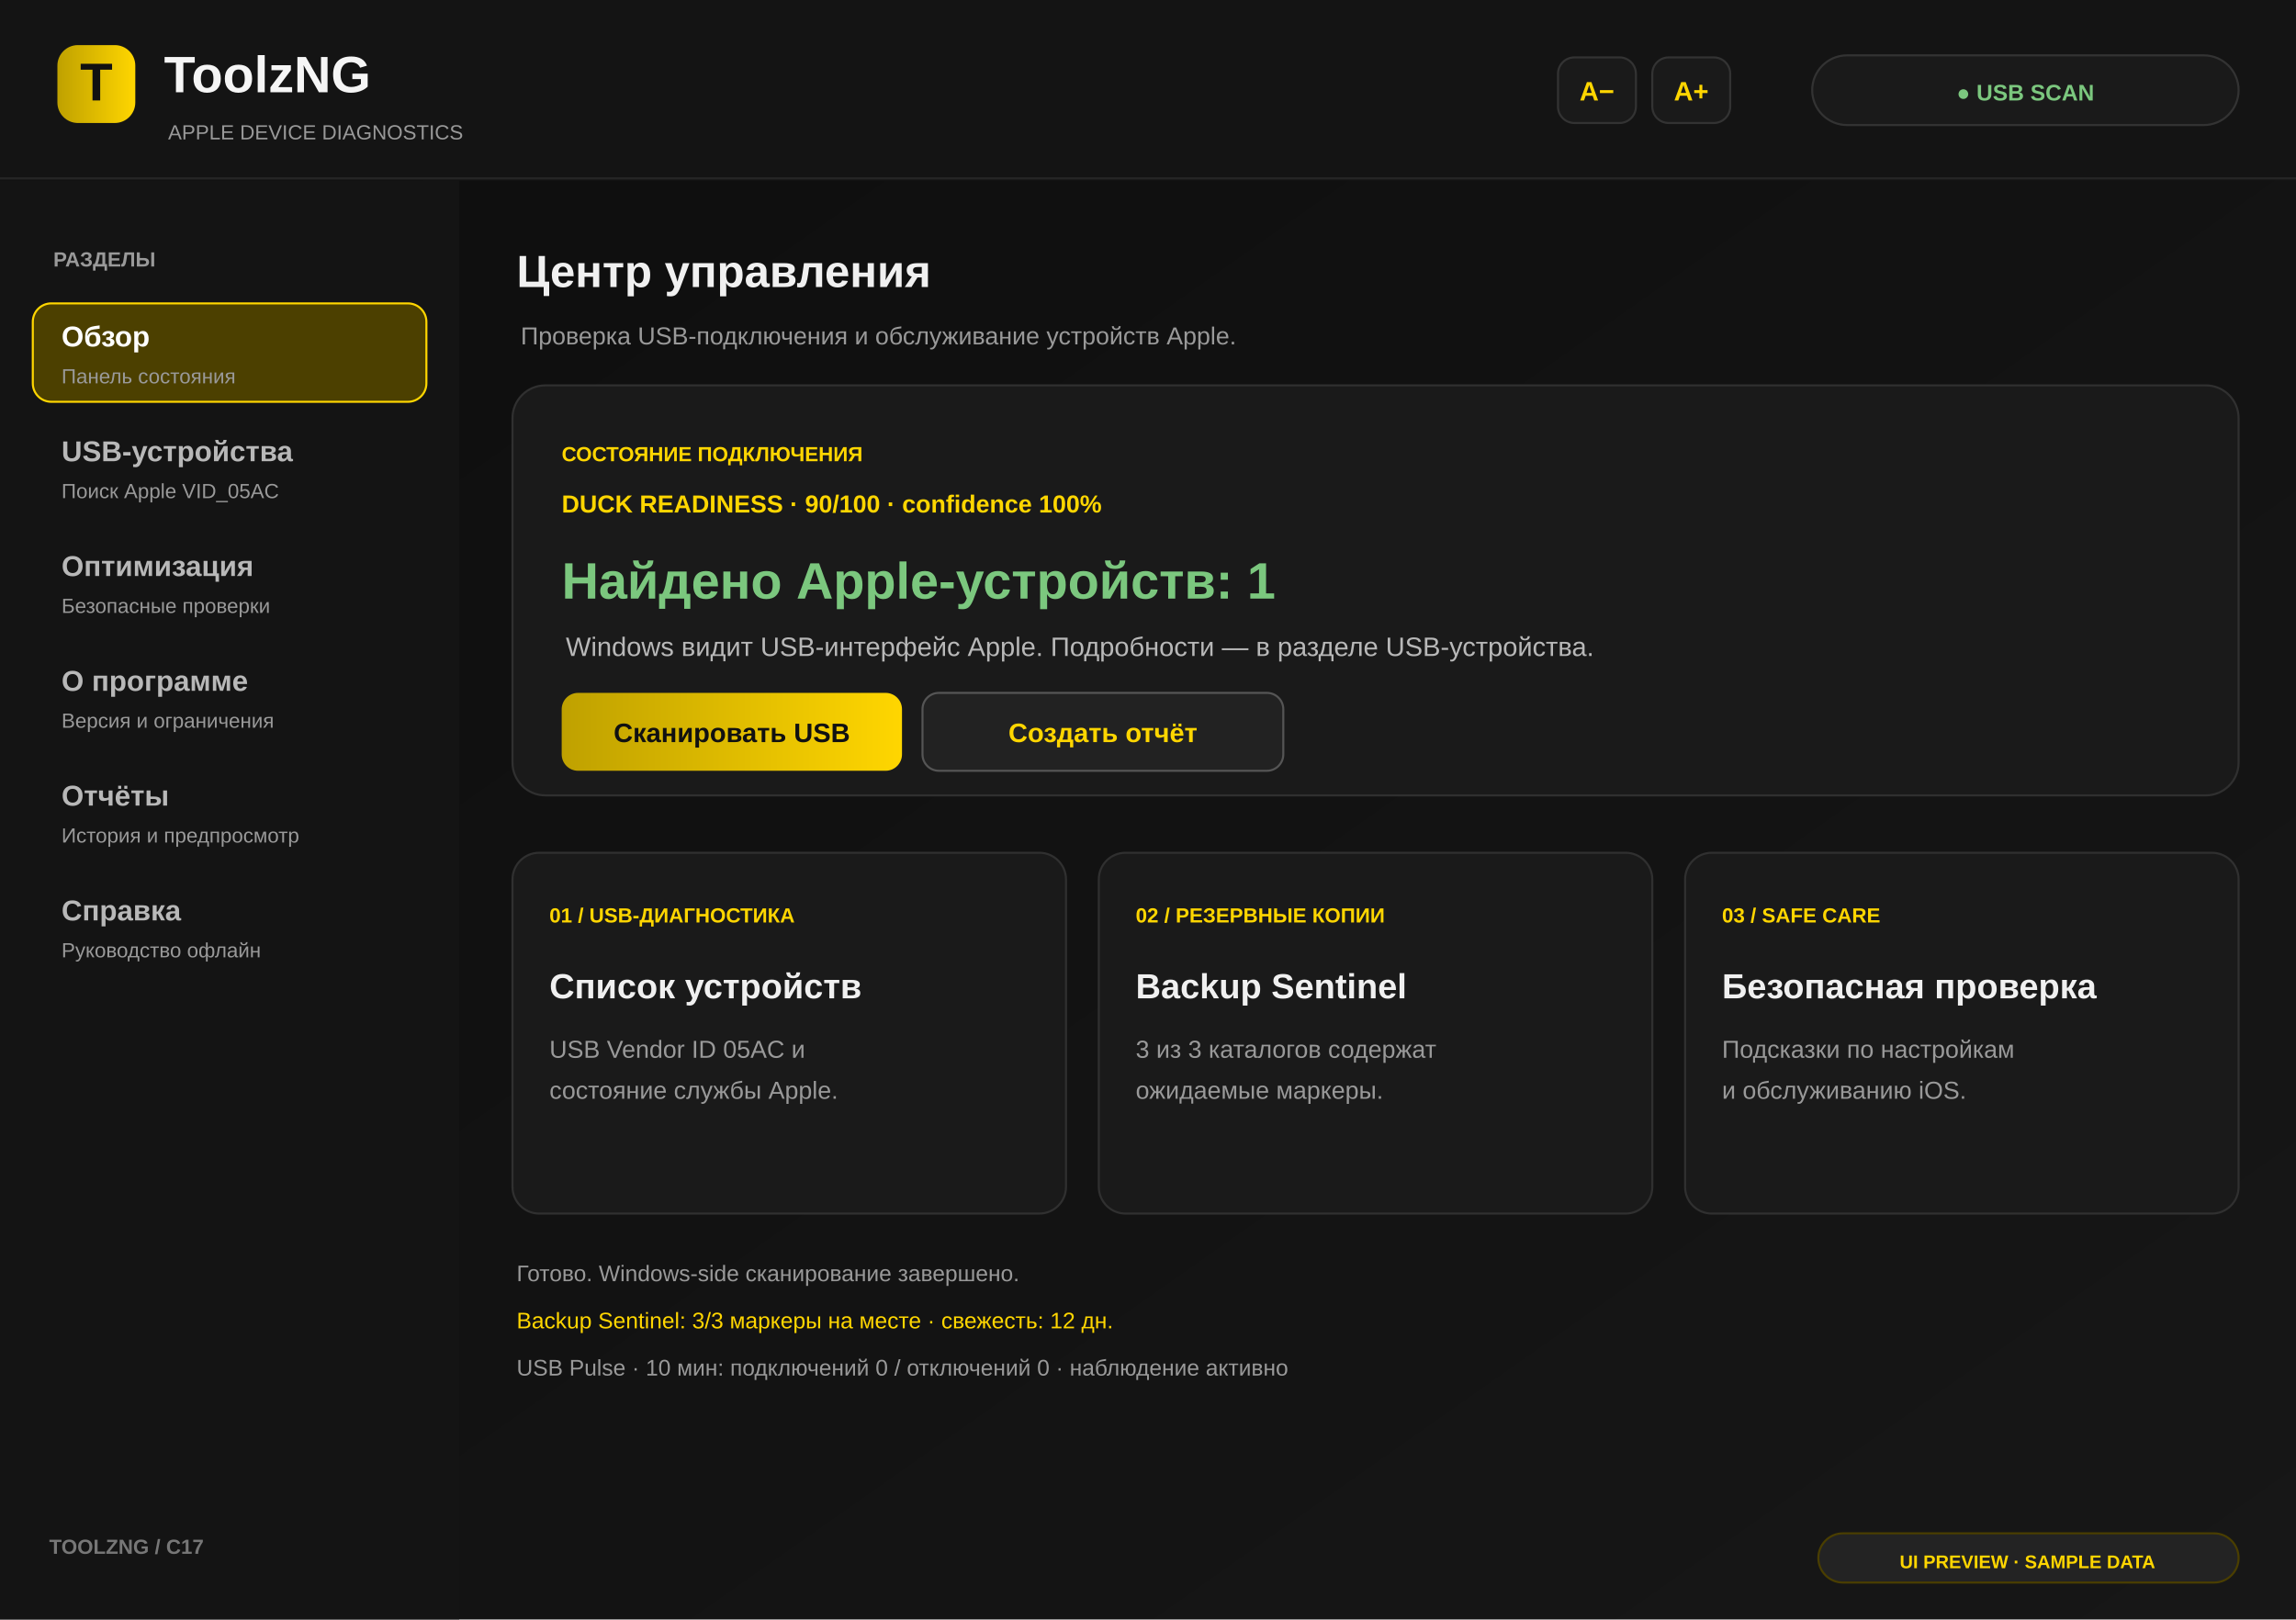
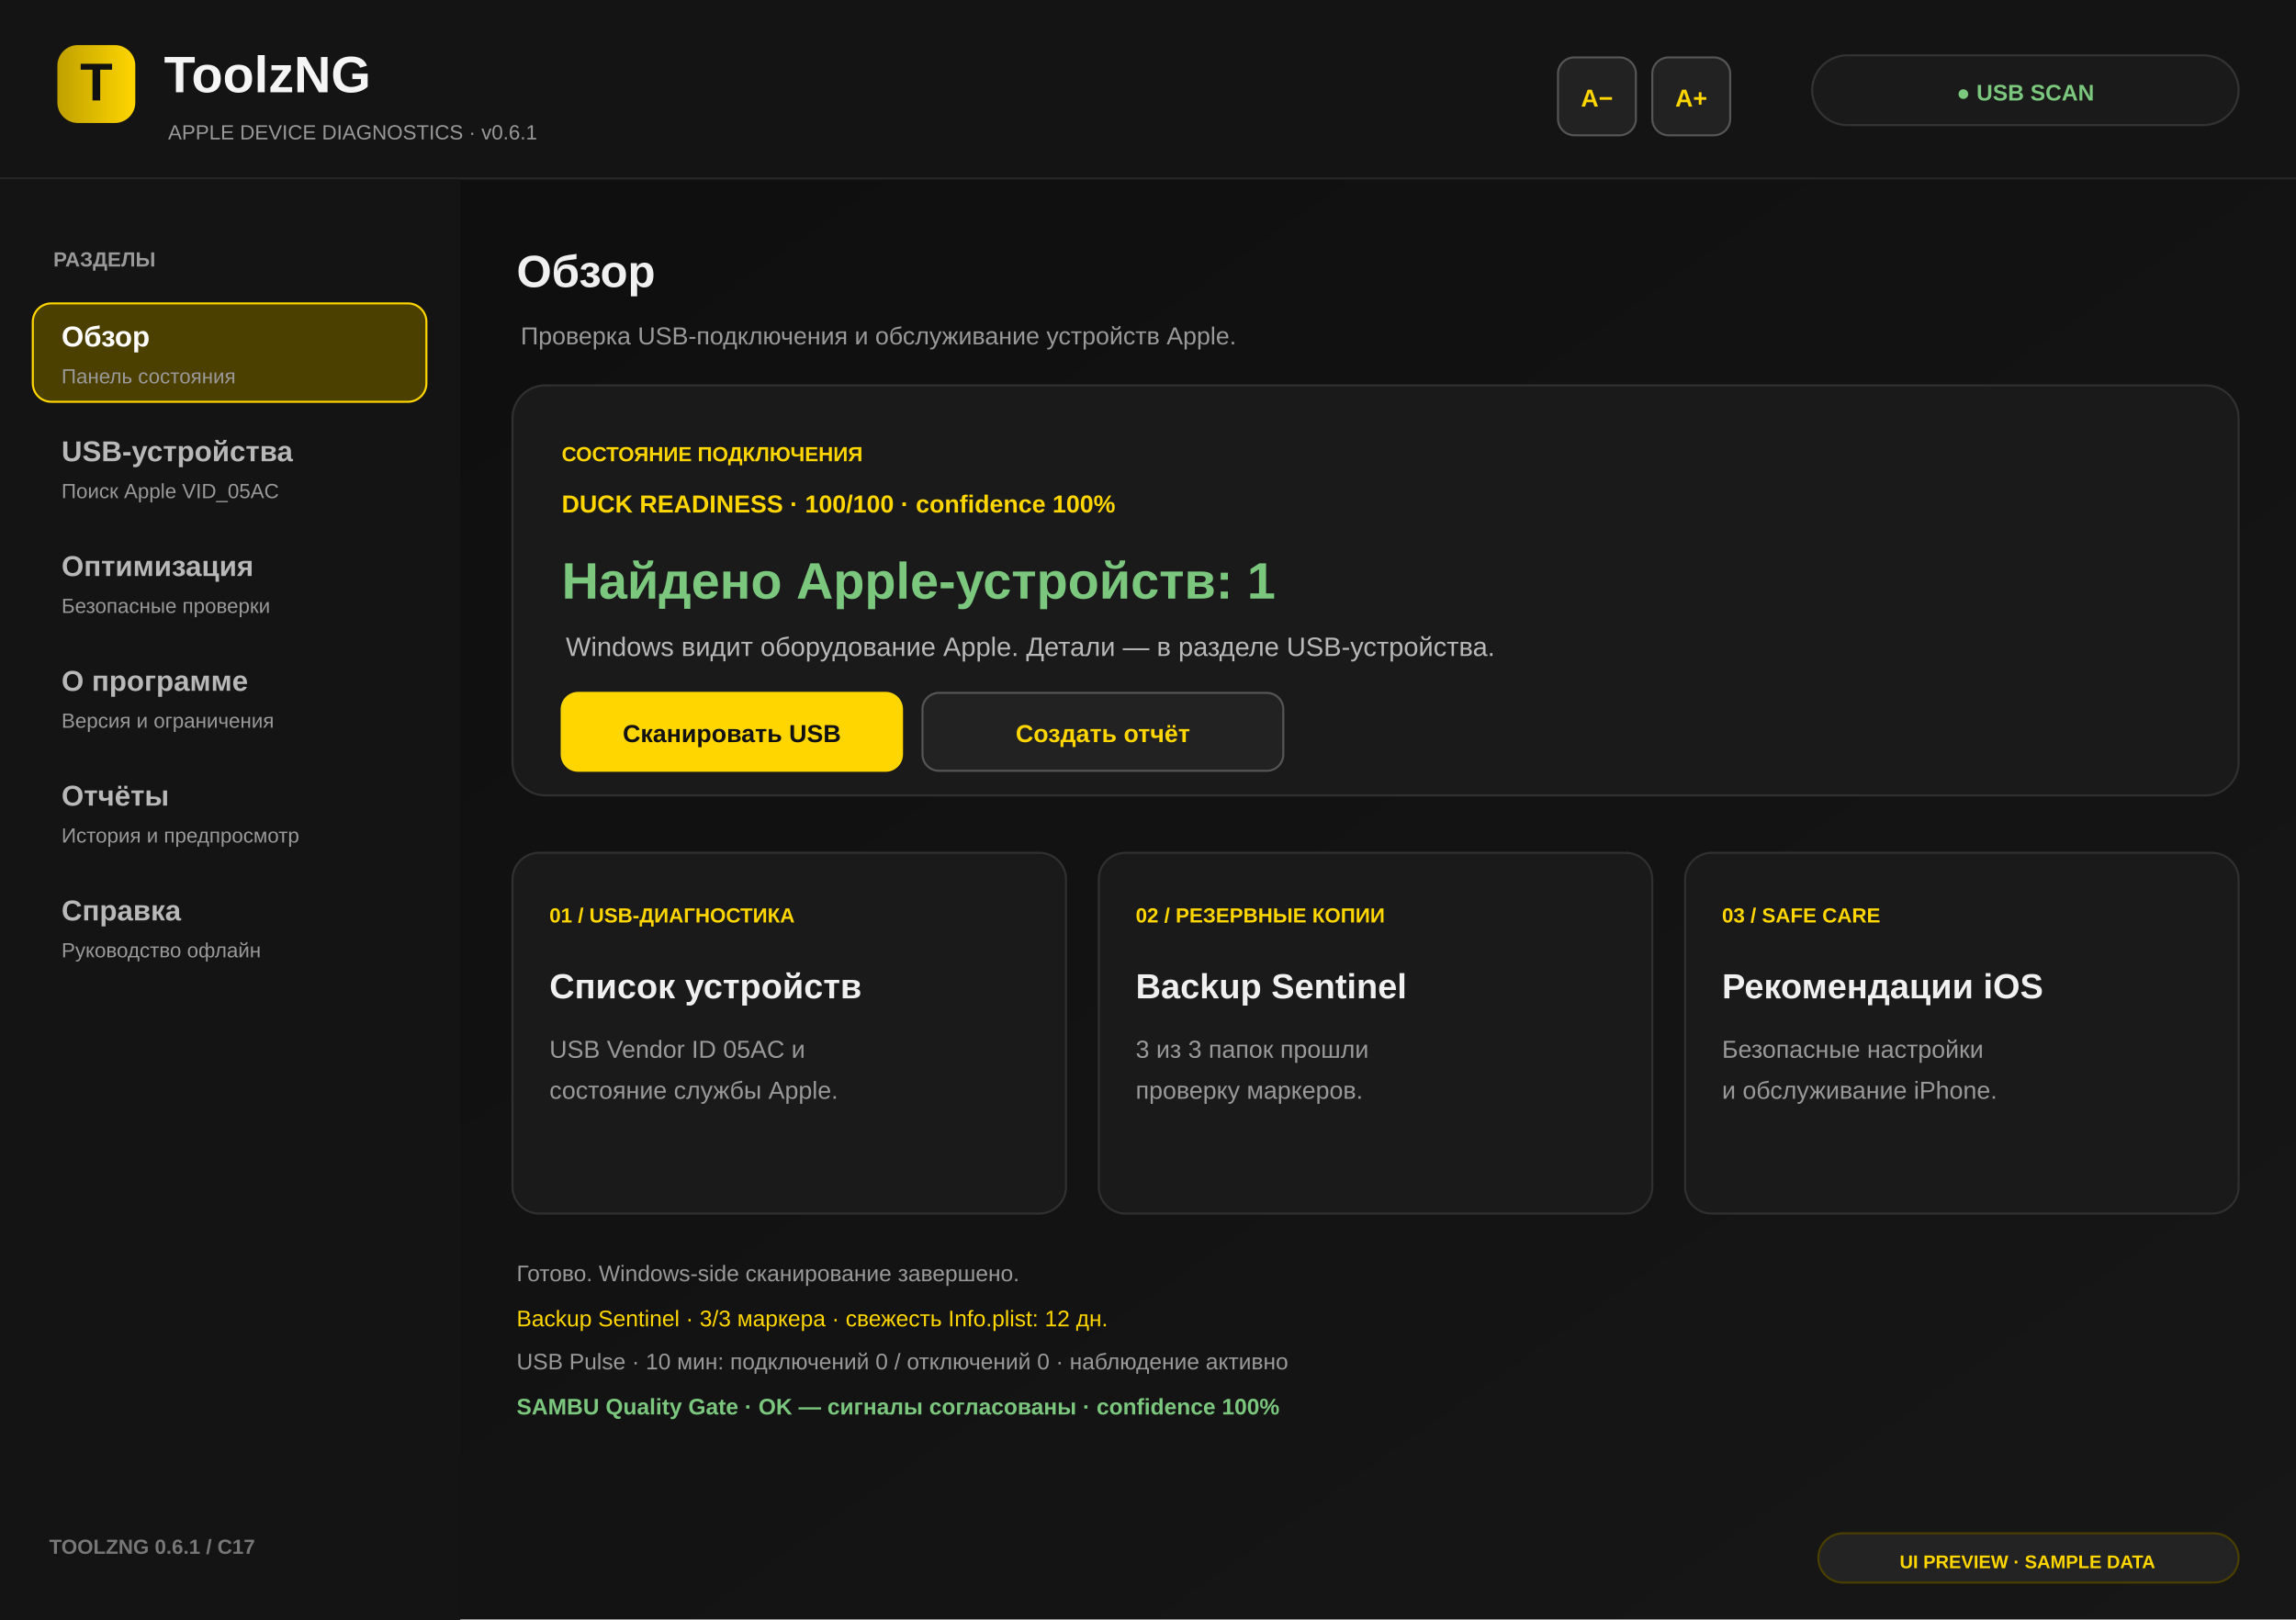
<svg xmlns="http://www.w3.org/2000/svg" width="1120" height="790" viewBox="0 0 1120 790" role="img" aria-labelledby="title desc">
  <defs>
    <linearGradient id="bg" x1="0" y1="0" x2="1" y2="1">
      <stop offset="0" stop-color="#0D0D0D" />
      <stop offset="1" stop-color="#171717" />
    </linearGradient>
    <linearGradient id="gold" x1="0" y1="0" x2="1" y2="0">
      <stop offset="0" stop-color="#BFA100" />
      <stop offset="1" stop-color="#FFD600" />
    </linearGradient>
  </defs>
-   <rect x="0" y="0" width="1120" height="790" rx="0" fill="url(#bg)" stroke="none" />
-   <rect x="0" y="0" width="1120" height="88" rx="0" fill="#141414" stroke="none" />
+   <rect width="1120" height="790" fill="url(#bg)" />
+   <rect x="0" y="0" width="1120" height="88" fill="#141414" />
  <rect x="28" y="22" width="38" height="38" rx="10" fill="url(#gold)" stroke="none" />
  <text x="47" y="49" font-family="Segoe UI,Arial,sans-serif" font-size="26" font-weight="800" fill="#111111" text-anchor="middle">T</text>
  <text x="80" y="45" font-family="Segoe UI,Arial,sans-serif" font-size="25" font-weight="700" fill="#F5F5F5" text-anchor="start">ToolzNG</text>
-   <text x="82" y="68" font-family="Segoe UI,Arial,sans-serif" font-size="10" font-weight="500" fill="#999999" text-anchor="start">APPLE DEVICE DIAGNOSTICS</text>
-   <rect x="760" y="28" width="38" height="32" rx="8" fill="#1A1A1A" stroke="#333333" />
-   <text x="779" y="49" font-family="Segoe UI,Arial,sans-serif" font-size="13" font-weight="700" fill="#FFD600" text-anchor="middle">A−</text>
-   <rect x="806" y="28" width="38" height="32" rx="8" fill="#1A1A1A" stroke="#333333" />
-   <text x="825" y="49" font-family="Segoe UI,Arial,sans-serif" font-size="13" font-weight="700" fill="#FFD600" text-anchor="middle">A+</text>
+   <text x="82" y="68" font-family="Segoe UI,Arial,sans-serif" font-size="10" font-weight="500" fill="#999999" text-anchor="start">APPLE DEVICE DIAGNOSTICS  ·  v0.6.1</text>
+   <rect x="760" y="28" width="38" height="38" rx="8" fill="#222222" stroke="#555555" />
+   <text x="779" y="52" font-family="Segoe UI,Arial,sans-serif" font-size="12" font-weight="700" fill="#FFD600" text-anchor="middle">A−</text>
+   <rect x="806" y="28" width="38" height="38" rx="8" fill="#222222" stroke="#555555" />
+   <text x="825" y="52" font-family="Segoe UI,Arial,sans-serif" font-size="12" font-weight="700" fill="#FFD600" text-anchor="middle">A+</text>
  <rect x="884" y="27" width="208" height="34" rx="17" fill="#1A1A1A" stroke="#333333" />
  <text x="988" y="49" font-family="Segoe UI,Arial,sans-serif" font-size="11" font-weight="700" fill="#7BC77E" text-anchor="middle">●  USB SCAN</text>
-   <line x1="0" y1="87" x2="1120" y2="87" stroke="#262626" />
-   <rect x="0" y="88" width="224" height="702" rx="0" fill="#141414" stroke="none" />
+   <line x1="0" y1="87" x2="1120" y2="87" stroke="#262626" stroke-width="1" />
+   <rect x="0" y="88" width="224" height="702" rx="0" fill="#141414" stroke="#141414" />
  <text x="26" y="130" font-family="Segoe UI,Arial,sans-serif" font-size="10" font-weight="700" fill="#999999" text-anchor="start">РАЗДЕЛЫ</text>
  <rect x="16" y="148" width="192" height="48" rx="9" fill="#4C4000" stroke="#FFD600" />
  <text x="30" y="169" font-family="Segoe UI,Arial,sans-serif" font-size="14" font-weight="600" fill="#FFFFFF" text-anchor="start">Обзор</text>
  <text x="30" y="187" font-family="Segoe UI,Arial,sans-serif" font-size="10" font-weight="400" fill="#999999" text-anchor="start">Панель состояния</text>
  <rect x="16" y="204" width="192" height="48" rx="9" fill="#141414" stroke="#141414" />
  <text x="30" y="225" font-family="Segoe UI,Arial,sans-serif" font-size="14" font-weight="600" fill="#B8B8B8" text-anchor="start">USB-устройства</text>
  <text x="30" y="243" font-family="Segoe UI,Arial,sans-serif" font-size="10" font-weight="400" fill="#999999" text-anchor="start">Поиск Apple VID_05AC</text>
  <rect x="16" y="260" width="192" height="48" rx="9" fill="#141414" stroke="#141414" />
  <text x="30" y="281" font-family="Segoe UI,Arial,sans-serif" font-size="14" font-weight="600" fill="#B8B8B8" text-anchor="start">Оптимизация</text>
  <text x="30" y="299" font-family="Segoe UI,Arial,sans-serif" font-size="10" font-weight="400" fill="#999999" text-anchor="start">Безопасные проверки</text>
  <rect x="16" y="316" width="192" height="48" rx="9" fill="#141414" stroke="#141414" />
  <text x="30" y="337" font-family="Segoe UI,Arial,sans-serif" font-size="14" font-weight="600" fill="#B8B8B8" text-anchor="start">О программе</text>
  <text x="30" y="355" font-family="Segoe UI,Arial,sans-serif" font-size="10" font-weight="400" fill="#999999" text-anchor="start">Версия и ограничения</text>
  <rect x="16" y="372" width="192" height="48" rx="9" fill="#141414" stroke="#141414" />
  <text x="30" y="393" font-family="Segoe UI,Arial,sans-serif" font-size="14" font-weight="600" fill="#B8B8B8" text-anchor="start">Отчёты</text>
  <text x="30" y="411" font-family="Segoe UI,Arial,sans-serif" font-size="10" font-weight="400" fill="#999999" text-anchor="start">История и предпросмотр</text>
  <rect x="16" y="428" width="192" height="48" rx="9" fill="#141414" stroke="#141414" />
  <text x="30" y="449" font-family="Segoe UI,Arial,sans-serif" font-size="14" font-weight="600" fill="#B8B8B8" text-anchor="start">Справка</text>
  <text x="30" y="467" font-family="Segoe UI,Arial,sans-serif" font-size="10" font-weight="400" fill="#999999" text-anchor="start">Руководство офлайн</text>
-   <text x="24" y="758" font-family="Segoe UI,Arial,sans-serif" font-size="10" font-weight="600" fill="#777777" text-anchor="start">TOOLZNG  /  C17</text>
-   <text x="252" y="140" font-family="Segoe UI,Arial,sans-serif" font-size="22" font-weight="700" fill="#F0F0F0" text-anchor="start">Центр управления</text>
+   <text x="24" y="758" font-family="Segoe UI,Arial,sans-serif" font-size="10" font-weight="600" fill="#777777" text-anchor="start">TOOLZNG  0.6.1  /  C17</text>
+   <text x="252" y="140" font-family="Segoe UI,Arial,sans-serif" font-size="22" font-weight="700" fill="#F0F0F0" text-anchor="start">Обзор</text>
  <text x="254" y="168" font-family="Segoe UI,Arial,sans-serif" font-size="12" font-weight="400" fill="#999999" text-anchor="start">Проверка USB-подключения и обслуживание устройств Apple.</text>
  <rect x="250" y="188" width="842" height="200" rx="16" fill="#1A1A1A" stroke="#303030" />
  <text x="274" y="225" font-family="Segoe UI,Arial,sans-serif" font-size="10" font-weight="700" fill="#FFD600" text-anchor="start">СОСТОЯНИЕ ПОДКЛЮЧЕНИЯ</text>
-   <text x="274" y="250" font-family="Segoe UI,Arial,sans-serif" font-size="12" font-weight="600" fill="#FFD600" text-anchor="start">DUCK READINESS · 90/100 · confidence 100%</text>
+   <text x="274" y="250" font-family="Segoe UI,Arial,sans-serif" font-size="12" font-weight="600" fill="#FFD600" text-anchor="start">DUCK READINESS  ·  100/100  ·  confidence 100%</text>
  <text x="274" y="292" font-family="Segoe UI,Arial,sans-serif" font-size="25" font-weight="700" fill="#7BC77E" text-anchor="start">Найдено Apple-устройств: 1</text>
-   <text x="276" y="320" font-family="Segoe UI,Arial,sans-serif" font-size="13" font-weight="400" fill="#B8B8B8" text-anchor="start">Windows видит USB-интерфейс Apple. Подробности — в разделе USB-устройства.</text>
-   <rect x="274" y="338" width="166" height="38" rx="8" fill="url(#gold)" stroke="none" />
-   <text x="357" y="362" font-family="Segoe UI,Arial,sans-serif" font-size="13" font-weight="700" fill="#111111" text-anchor="middle">Сканировать USB</text>
+   <text x="276" y="320" font-family="Segoe UI,Arial,sans-serif" font-size="13" font-weight="400" fill="#B8B8B8" text-anchor="start">Windows видит оборудование Apple. Детали — в разделе USB-устройства.</text>
+   <rect x="274" y="338" width="166" height="38" rx="8" fill="#FFD600" stroke="#FFD600" />
+   <text x="357" y="362" font-family="Segoe UI,Arial,sans-serif" font-size="12" font-weight="700" fill="#111111" text-anchor="middle">Сканировать USB</text>
  <rect x="450" y="338" width="176" height="38" rx="8" fill="#222222" stroke="#555555" />
-   <text x="538" y="362" font-family="Segoe UI,Arial,sans-serif" font-size="13" font-weight="700" fill="#FFD600" text-anchor="middle">Создать отчёт</text>
+   <text x="538" y="362" font-family="Segoe UI,Arial,sans-serif" font-size="12" font-weight="700" fill="#FFD600" text-anchor="middle">Создать отчёт</text>
  <rect x="250" y="416" width="270" height="176" rx="13" fill="#1A1A1A" stroke="#303030" />
  <rect x="536" y="416" width="270" height="176" rx="13" fill="#1A1A1A" stroke="#303030" />
  <rect x="822" y="416" width="270" height="176" rx="13" fill="#1A1A1A" stroke="#303030" />
-   <text x="268" y="450" font-family="Segoe UI,Arial,sans-serif" font-size="10" font-weight="700" fill="#FFD600" text-anchor="start">01 / USB-ДИАГНОСТИКА</text>
+   <text x="268" y="450" font-family="Segoe UI,Arial,sans-serif" font-size="10" font-weight="700" fill="#FFD600" text-anchor="start">01  /  USB-ДИАГНОСТИКА</text>
  <text x="268" y="487" font-family="Segoe UI,Arial,sans-serif" font-size="17" font-weight="650" fill="#F0F0F0" text-anchor="start">Список устройств</text>
  <text x="268" y="516" font-family="Segoe UI,Arial,sans-serif" font-size="12" font-weight="400" fill="#999999" text-anchor="start">USB Vendor ID 05AC и</text>
  <text x="268" y="536" font-family="Segoe UI,Arial,sans-serif" font-size="12" font-weight="400" fill="#999999" text-anchor="start">состояние службы Apple.</text>
-   <text x="554" y="450" font-family="Segoe UI,Arial,sans-serif" font-size="10" font-weight="700" fill="#FFD600" text-anchor="start">02 / РЕЗЕРВНЫЕ КОПИИ</text>
+   <text x="554" y="450" font-family="Segoe UI,Arial,sans-serif" font-size="10" font-weight="700" fill="#FFD600" text-anchor="start">02  /  РЕЗЕРВНЫЕ КОПИИ</text>
  <text x="554" y="487" font-family="Segoe UI,Arial,sans-serif" font-size="17" font-weight="650" fill="#F0F0F0" text-anchor="start">Backup Sentinel</text>
-   <text x="554" y="516" font-family="Segoe UI,Arial,sans-serif" font-size="12" font-weight="400" fill="#999999" text-anchor="start">3 из 3 каталогов содержат</text>
-   <text x="554" y="536" font-family="Segoe UI,Arial,sans-serif" font-size="12" font-weight="400" fill="#999999" text-anchor="start">ожидаемые маркеры.</text>
-   <text x="840" y="450" font-family="Segoe UI,Arial,sans-serif" font-size="10" font-weight="700" fill="#FFD600" text-anchor="start">03 / SAFE CARE</text>
-   <text x="840" y="487" font-family="Segoe UI,Arial,sans-serif" font-size="17" font-weight="650" fill="#F0F0F0" text-anchor="start">Безопасная проверка</text>
-   <text x="840" y="516" font-family="Segoe UI,Arial,sans-serif" font-size="12" font-weight="400" fill="#999999" text-anchor="start">Подсказки по настройкам</text>
-   <text x="840" y="536" font-family="Segoe UI,Arial,sans-serif" font-size="12" font-weight="400" fill="#999999" text-anchor="start">и обслуживанию iOS.</text>
+   <text x="554" y="516" font-family="Segoe UI,Arial,sans-serif" font-size="12" font-weight="400" fill="#999999" text-anchor="start">3 из 3 папок прошли</text>
+   <text x="554" y="536" font-family="Segoe UI,Arial,sans-serif" font-size="12" font-weight="400" fill="#999999" text-anchor="start">проверку маркеров.</text>
+   <text x="840" y="450" font-family="Segoe UI,Arial,sans-serif" font-size="10" font-weight="700" fill="#FFD600" text-anchor="start">03  /  SAFE CARE</text>
+   <text x="840" y="487" font-family="Segoe UI,Arial,sans-serif" font-size="17" font-weight="650" fill="#F0F0F0" text-anchor="start">Рекомендации iOS</text>
+   <text x="840" y="516" font-family="Segoe UI,Arial,sans-serif" font-size="12" font-weight="400" fill="#999999" text-anchor="start">Безопасные настройки</text>
+   <text x="840" y="536" font-family="Segoe UI,Arial,sans-serif" font-size="12" font-weight="400" fill="#999999" text-anchor="start">и обслуживание iPhone.</text>
  <text x="252" y="625" font-family="Segoe UI,Arial,sans-serif" font-size="11" font-weight="400" fill="#999999" text-anchor="start">Готово. Windows-side сканирование завершено.</text>
-   <text x="252" y="648" font-family="Segoe UI,Arial,sans-serif" font-size="11" font-weight="400" fill="#FFD600" text-anchor="start">Backup Sentinel: 3/3 маркеры на месте · свежесть: 12 дн.</text>
-   <text x="252" y="671" font-family="Segoe UI,Arial,sans-serif" font-size="11" font-weight="400" fill="#999999" text-anchor="start">USB Pulse · 10 мин: подключений 0 / отключений 0 · наблюдение активно</text>
+   <text x="252" y="647" font-family="Segoe UI,Arial,sans-serif" font-size="11" font-weight="400" fill="#FFD600" text-anchor="start">Backup Sentinel · 3/3 маркера · свежесть Info.plist: 12 дн.</text>
+   <text x="252" y="668" font-family="Segoe UI,Arial,sans-serif" font-size="11" font-weight="400" fill="#999999" text-anchor="start">USB Pulse · 10 мин: подключений 0 / отключений 0 · наблюдение активно</text>
+   <text x="252" y="690" font-family="Segoe UI,Arial,sans-serif" font-size="11" font-weight="600" fill="#7BC77E" text-anchor="start">SAMBU Quality Gate · OK — сигналы согласованы · confidence 100%</text>
  <rect x="887" y="748" width="205" height="24" rx="12" fill="#232323" stroke="#4A3E00" />
  <text x="989" y="765" font-family="Segoe UI,Arial,sans-serif" font-size="9" font-weight="700" fill="#FFD600" text-anchor="middle">UI PREVIEW  ·  SAMPLE DATA</text>
</svg>
